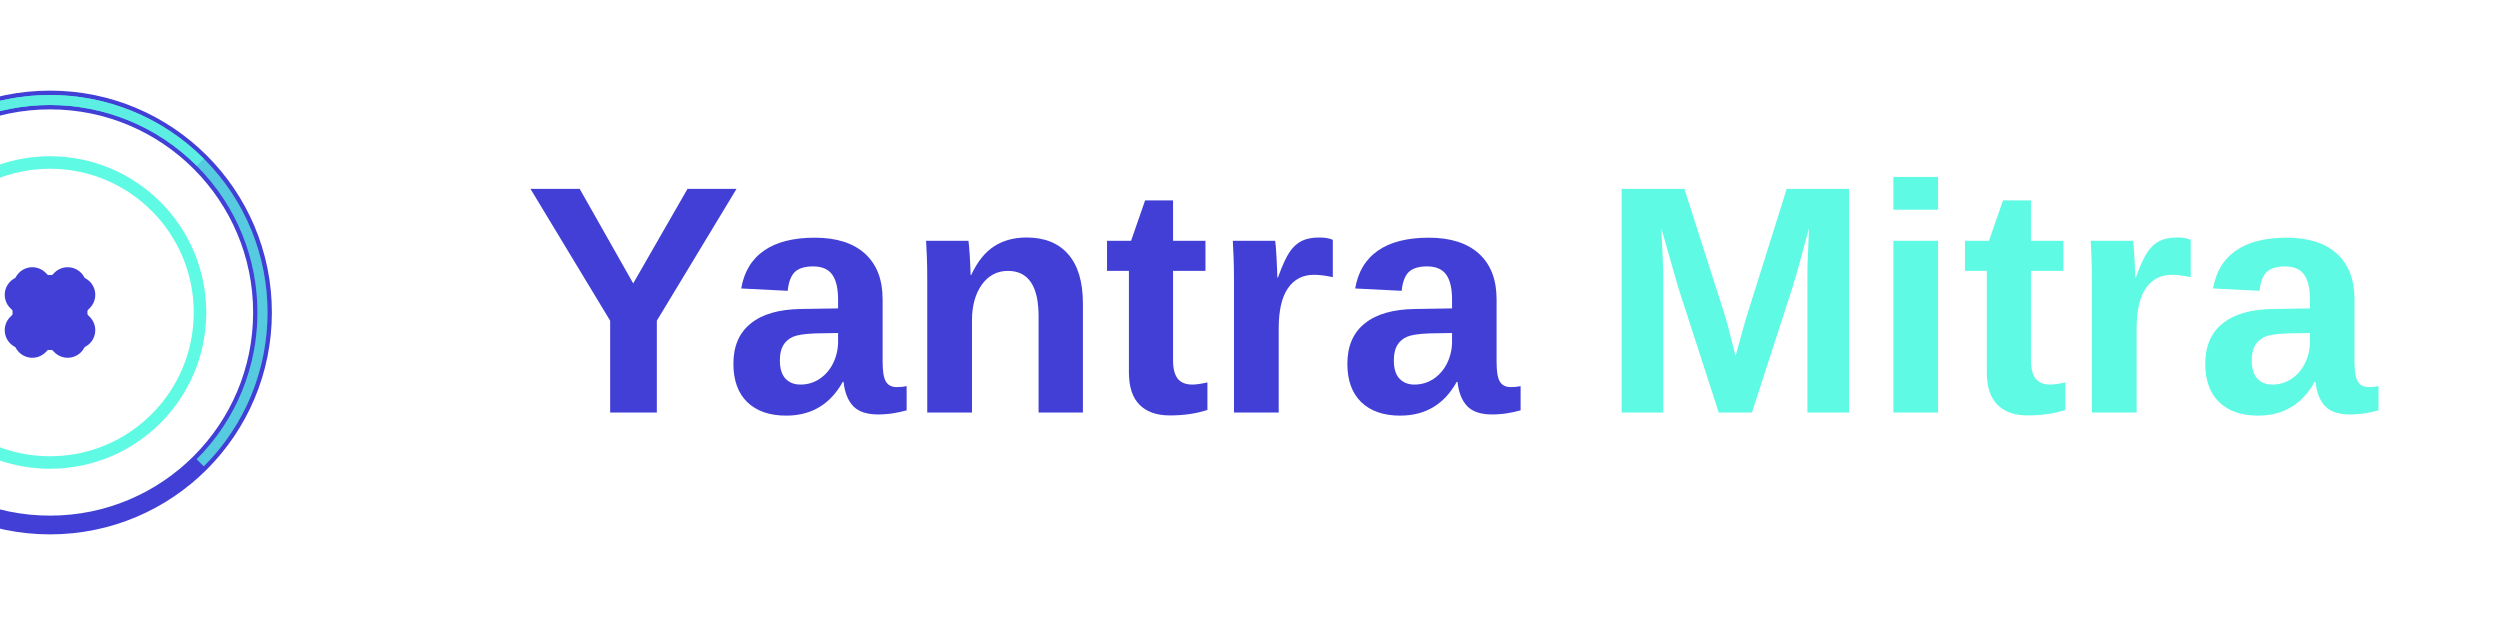
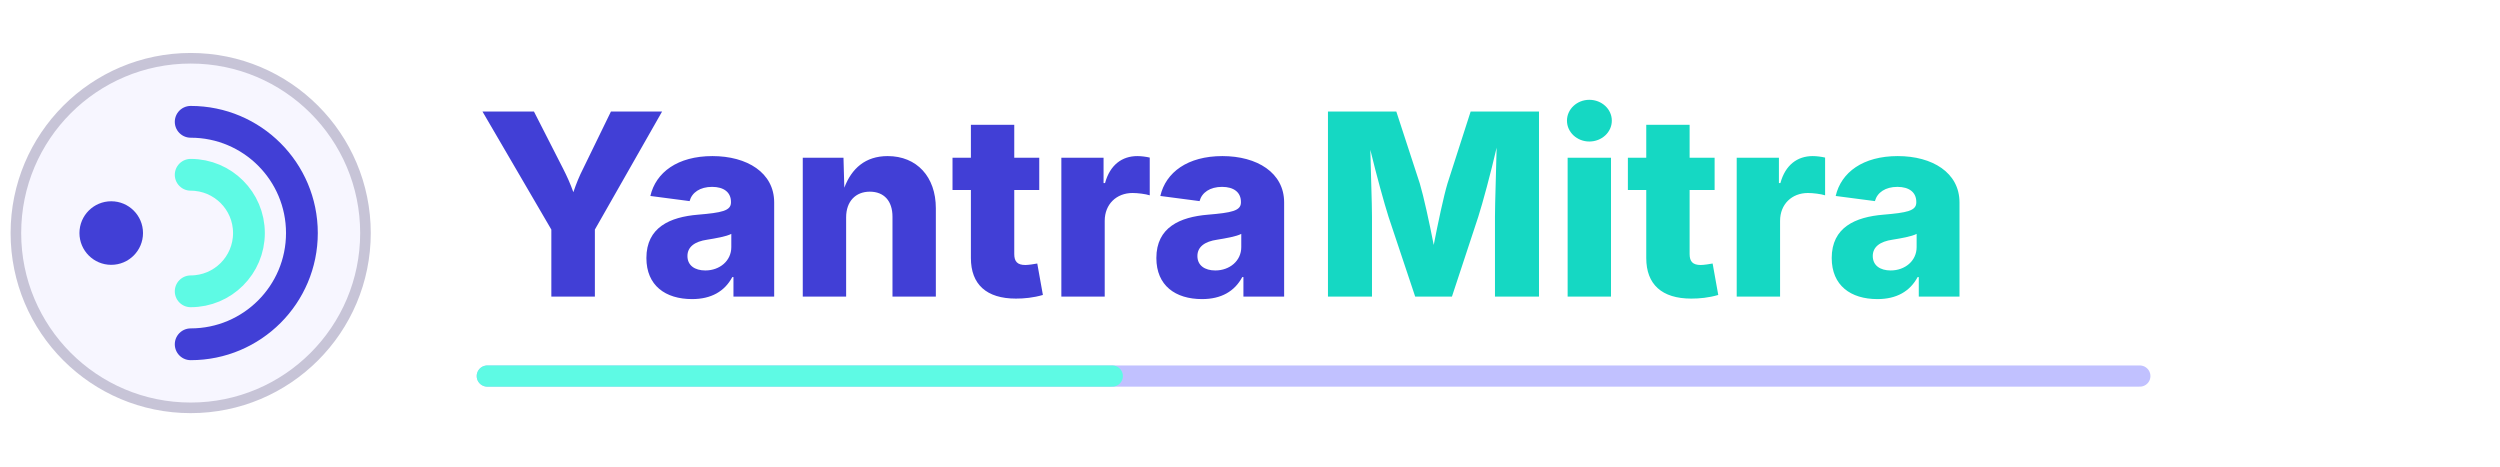
- <svg xmlns="http://www.w3.org/2000/svg" width="200" height="50" viewBox="0 0 200 50">
-   <defs>
-     <linearGradient id="lg" x1="0" y1="0" x2="1" y2="1">
-       <stop offset="0%" stop-color="#413fd6" />
-       <stop offset="100%" stop-color="#5efae4" />
-     </linearGradient>
-   </defs>
-   <g transform="translate(4,25)">
-     <circle r="17" fill="none" stroke="#413fd6" stroke-width="1.5" />
-     <circle r="12" fill="none" stroke="#5efae4" stroke-width="1" />
-     <circle r="3" fill="#413fd6" />
-     <path d="M-17 0 A17 17 0 0 1 17 0" fill="none" stroke="#5efae4" stroke-width="0.8" opacity="0.5" transform="rotate(45)" />
-     <path d="M-17 0 A17 17 0 0 1 17 0" fill="none" stroke="#5efae4" stroke-width="0.8" opacity="0.5" transform="rotate(-45)" />
-     <path d="M-17 0 A17 17 0 0 0 17 0" fill="none" stroke="#5efae4" stroke-width="0.8" opacity="0.5" transform="rotate(135)" />
-     <path d="M-17 0 A17 17 0 0 0 17 0" fill="none" stroke="#5efae4" stroke-width="0.8" opacity="0.5" transform="rotate(-135)" />
-     <rect x="-4" y="-1" width="8" height="3" rx="1.5" fill="#413fd6" transform="rotate(45)" />
-     <rect x="-4" y="-1" width="8" height="3" rx="1.5" fill="#413fd6" transform="rotate(-45)" />
-     <rect x="-4" y="-1" width="8" height="3" rx="1.5" fill="#413fd6" transform="rotate(135)" />
-     <rect x="-4" y="-1" width="8" height="3" rx="1.5" fill="#413fd6" transform="rotate(-135)" />
-   </g>
-   <text x="42" y="33" font-family="Arial,Helvetica,sans-serif" font-weight="700" font-size="26" fill="#413fd6">Yantra</text>
-   <text x="128" y="33" font-family="Arial,Helvetica,sans-serif" font-weight="700" font-size="26" fill="#5efae4">Mitra</text>
+ <svg xmlns="http://www.w3.org/2000/svg" width="236" height="44" viewBox="0 0 236 44" fill="none" role="img" aria-label="YantraMitra">
+   <rect x="1.5" y="5.5" width="33" height="33" rx="16.5" fill="#F7F6FF" stroke="#C7C4D7" />
+   <path d="M18 11.5C23.799 11.5 28.5 16.201 28.5 22C28.5 27.799 23.799 32.5 18 32.5" stroke="#413FD6" stroke-width="3" stroke-linecap="round" />
+   <path d="M18 16.5C21.038 16.5 23.5 18.962 23.5 22C23.5 25.038 21.038 27.5 18 27.5" stroke="#5EFAE4" stroke-width="3" stroke-linecap="round" />
+   <circle cx="10.5" cy="22" r="3" fill="#413FD6" />
+   <text x="45" y="28" font-family="Inter, Geist, Arial, sans-serif" font-size="24" font-weight="800" letter-spacing="0" fill="#413FD6">Yantra</text>
+   <text x="124" y="28" font-family="Inter, Geist, Arial, sans-serif" font-size="24" font-weight="800" letter-spacing="0" fill="#15D8C3">Mitra</text>
+   <path d="M46 35.5H202" stroke="#C1C1FF" stroke-width="2" stroke-linecap="round" />
+   <path d="M46 35.5H105" stroke="#5EFAE4" stroke-width="2" stroke-linecap="round" />
</svg>
